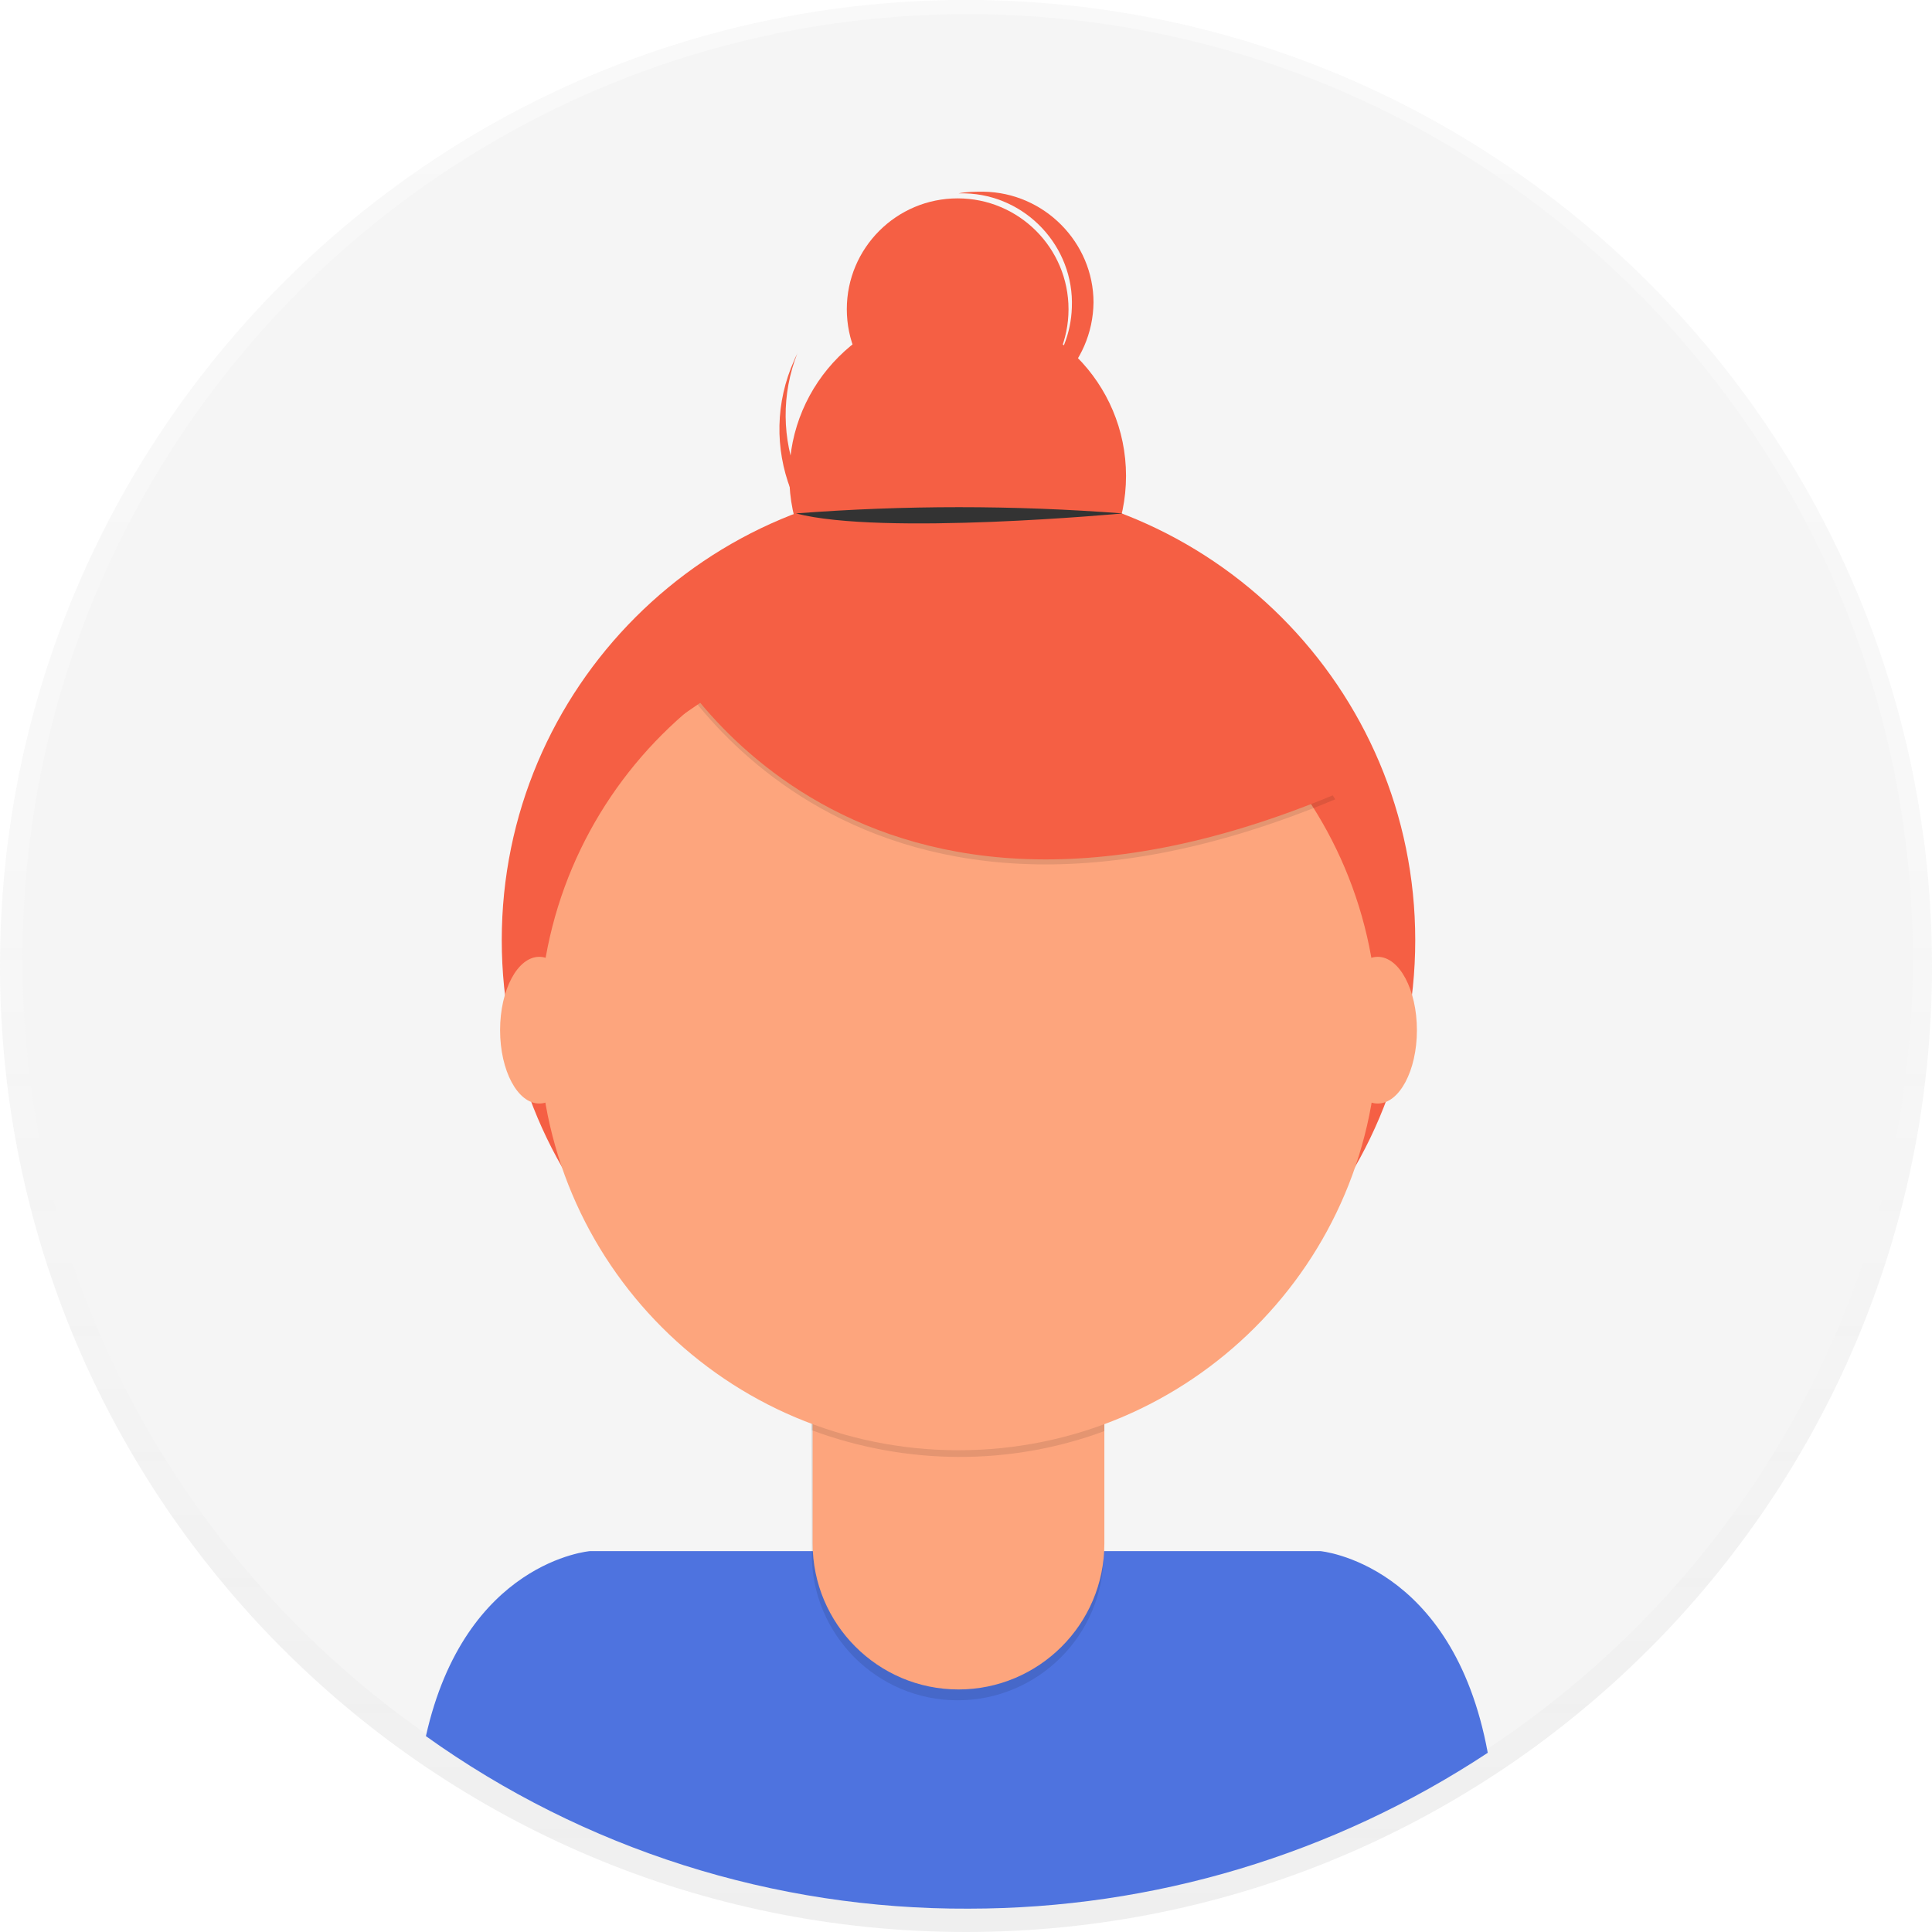
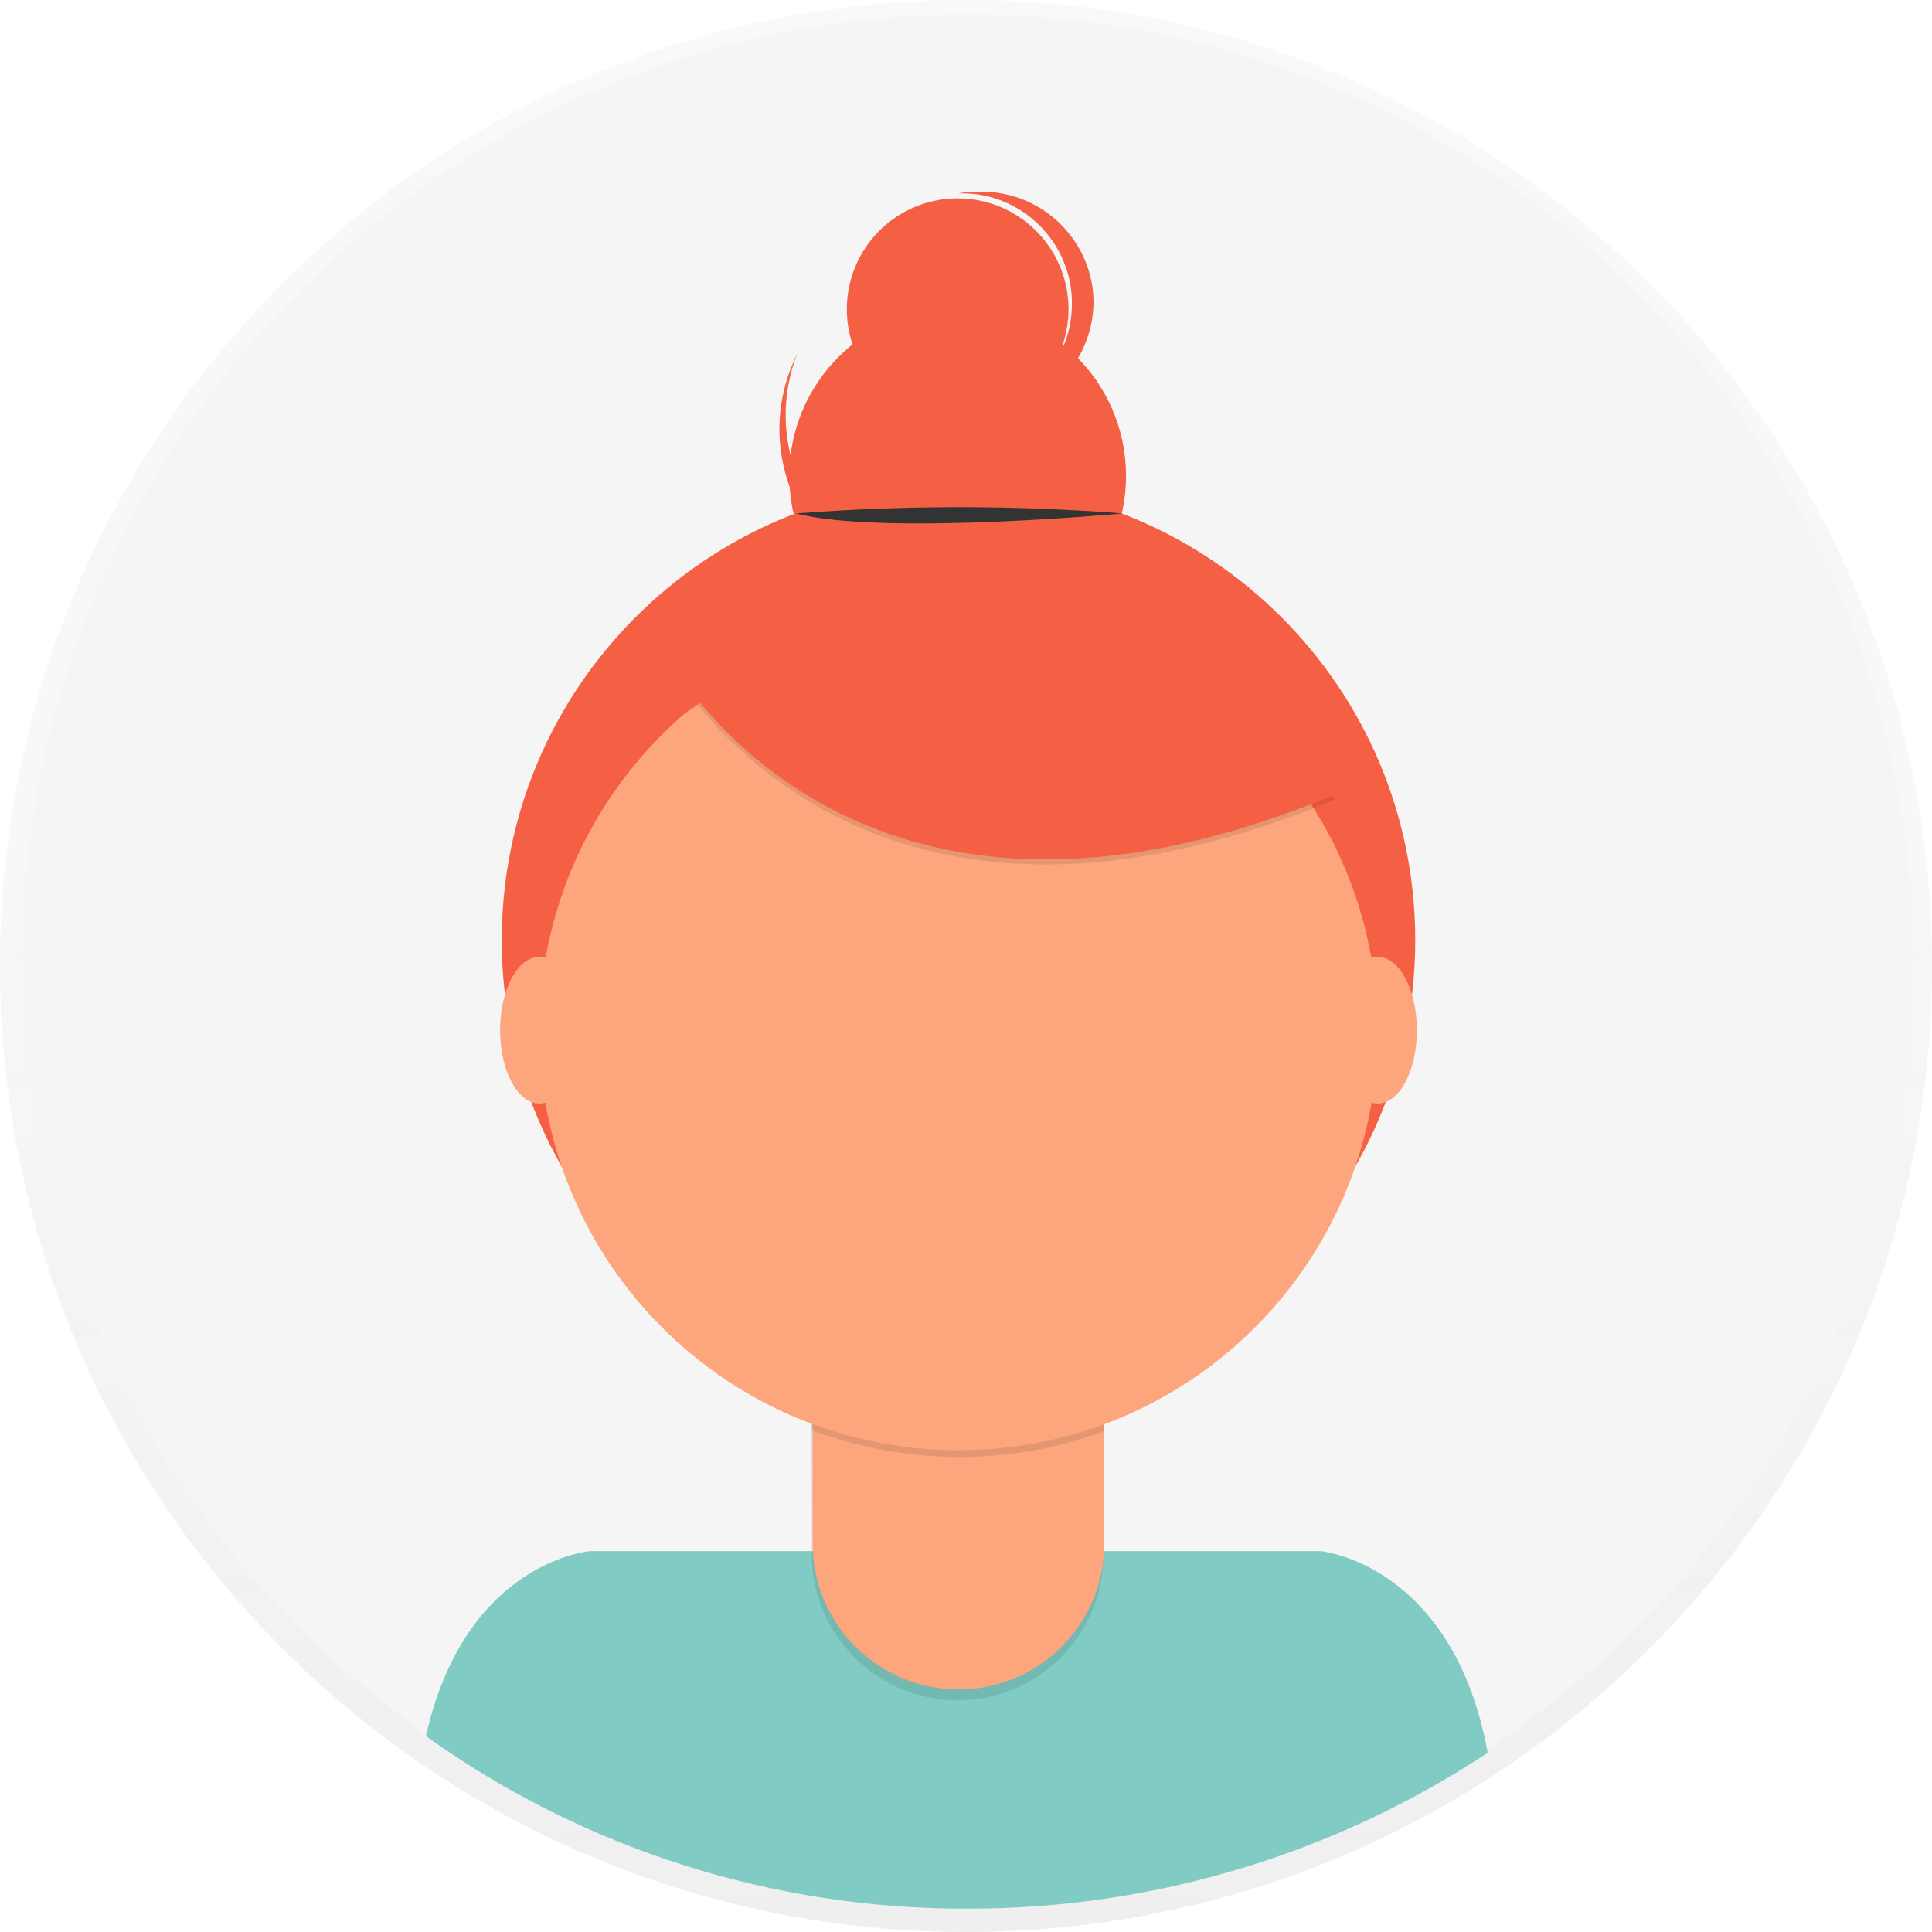
<svg xmlns="http://www.w3.org/2000/svg" version="1.1" id="_x38_8ce59e9-c4b8-4d1d-9d7a-ce0190159aa8" x="0px" y="0px" viewBox="0 0 231.8 231.8" style="enable-background:new 0 0 231.8 231.8;" xml:space="preserve">
  <style type="text/css">
	.st0{opacity:0.5;}
	.st1{fill:url(#SVGID_1_);}
	.st2{fill:#F5F5F5;}
- 	.st3{fill:#4E73DF;}
+ 	.st3{fill:#80ccc4;}
	.st4{fill:#F55F44;}
	.st5{opacity:0.1;enable-background:new    ;}
	.st6{fill:#FDA57D;}
	.st7{fill:#333333;}
</style>
  <g class="st0">
    <linearGradient id="SVGID_1_" gradientUnits="userSpaceOnUse" x1="115.89" y1="9.36" x2="115.89" y2="241.14" gradientTransform="matrix(1 0 0 -1 0 241.14)">
      <stop offset="0" style="stop-color:#808080;stop-opacity:0.25" />
      <stop offset="0.54" style="stop-color:#808080;stop-opacity:0.12" />
      <stop offset="1" style="stop-color:#808080;stop-opacity:0.1" />
    </linearGradient>
    <circle class="st1" cx="115.9" cy="115.9" r="115.9" />
  </g>
  <circle class="st2" cx="116.1" cy="115.1" r="113.4" />
  <path class="st3" d="M116.2,229c22.2,0,43.8-6.5,62.3-18.7c-4.2-22.8-20.1-24.2-20.1-24.2H70.8c0,0-15,1.2-19.7,22.2  C70.1,221.9,92.9,229.1,116.2,229z" />
  <circle class="st4" cx="115" cy="112.8" r="54.8" />
  <path class="st5" d="M97.3,158.4h35.1l0,0v28.1c0,9.7-7.9,17.5-17.5,17.5l0,0l0,0c-9.7,0-17.5-7.9-17.5-17.5l0,0L97.3,158.4  L97.3,158.4z" />
  <path class="st6" d="M100.7,157.1h28.4c1.9,0,3.4,1.5,3.4,3.4l0,0v24.7c0,9.7-7.9,17.5-17.5,17.5l0,0l0,0c-9.7,0-17.5-7.9-17.5-17.5  l0,0v-24.7C97.4,158.6,98.8,157.1,100.7,157.1L100.7,157.1L100.7,157.1z" />
  <path class="st5" d="M97.4,171.6c11.3,4.2,23.8,4.3,35.1,0.1v-4.3H97.4V171.6z" />
  <circle class="st6" cx="115" cy="123.7" r="50.3" />
  <circle class="st4" cx="114.9" cy="57.1" r="20.2" />
  <circle class="st4" cx="114.9" cy="37.1" r="13.3" />
  <path class="st4" d="M106.2,68.2c-9.9-4.4-14.5-15.8-10.5-25.9c-0.1,0.3-0.3,0.6-0.4,0.9c-4.6,10.2,0,22.2,10.2,26.8  s22.2,0,26.8-10.2c0.1-0.3,0.2-0.6,0.4-0.9C127.6,68.5,116,72.6,106.2,68.2z" />
  <path class="st5" d="M79.2,77.9c0,0,21.2,43,81,18l-13.9-21.8l-24.7-8.9L79.2,77.9z" />
  <path class="st4" d="M79.2,77.3c0,0,21.2,43,81,18l-13.9-21.8l-24.7-8.9L79.2,77.3z" />
  <path class="st7" d="M95.5,61.6c13-1,26.1-1,39.2,0C134.7,61.6,105.8,64.3,95.5,61.6z" />
  <path class="st4" d="M118,23c-1,0-2,0-3,0.2h0.8c7.3,0.2,13.1,6.4,12.8,13.7c-0.2,6.2-4.7,11.5-10.8,12.6  c7.3,0.1,13.3-5.8,13.4-13.2C131.2,29.1,125.3,23.1,118,23L118,23z" />
  <ellipse class="st6" cx="64.7" cy="123.6" rx="4.7" ry="8.8" />
  <ellipse class="st6" cx="165.3" cy="123.6" rx="4.7" ry="8.8" />
  <polygon class="st4" points="76,78.6 85.8,73.5 88,81.6 82,85.7 " />
</svg>
